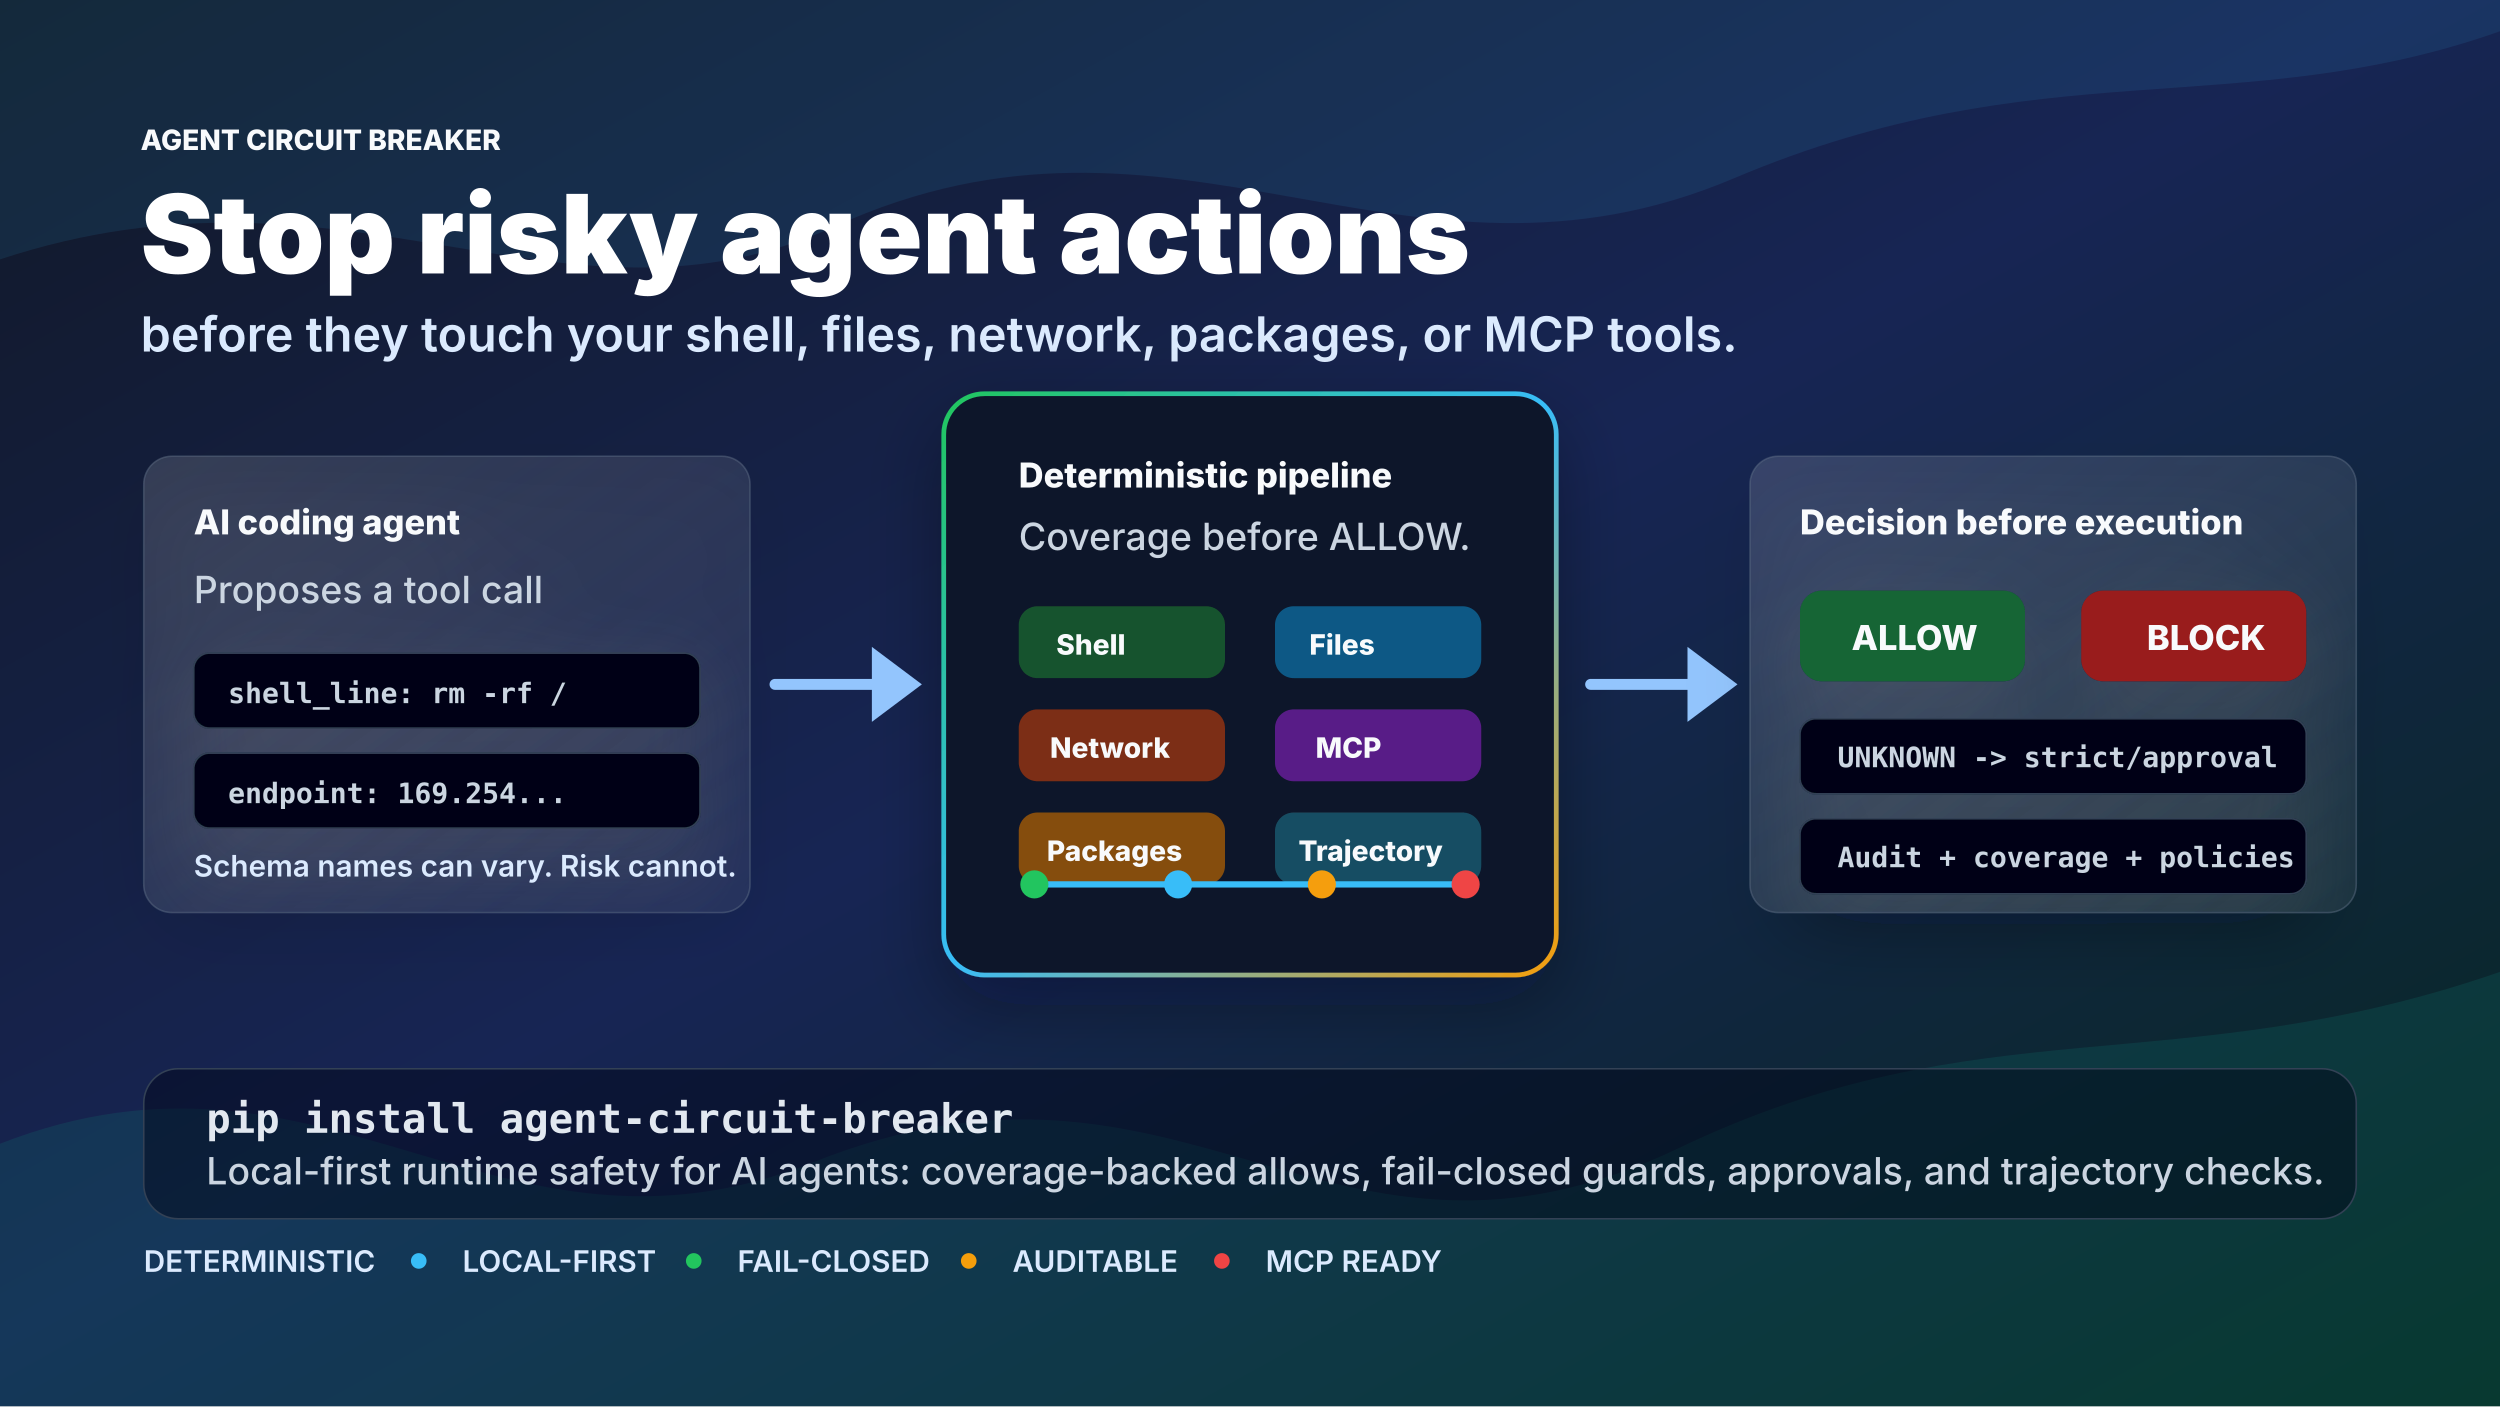
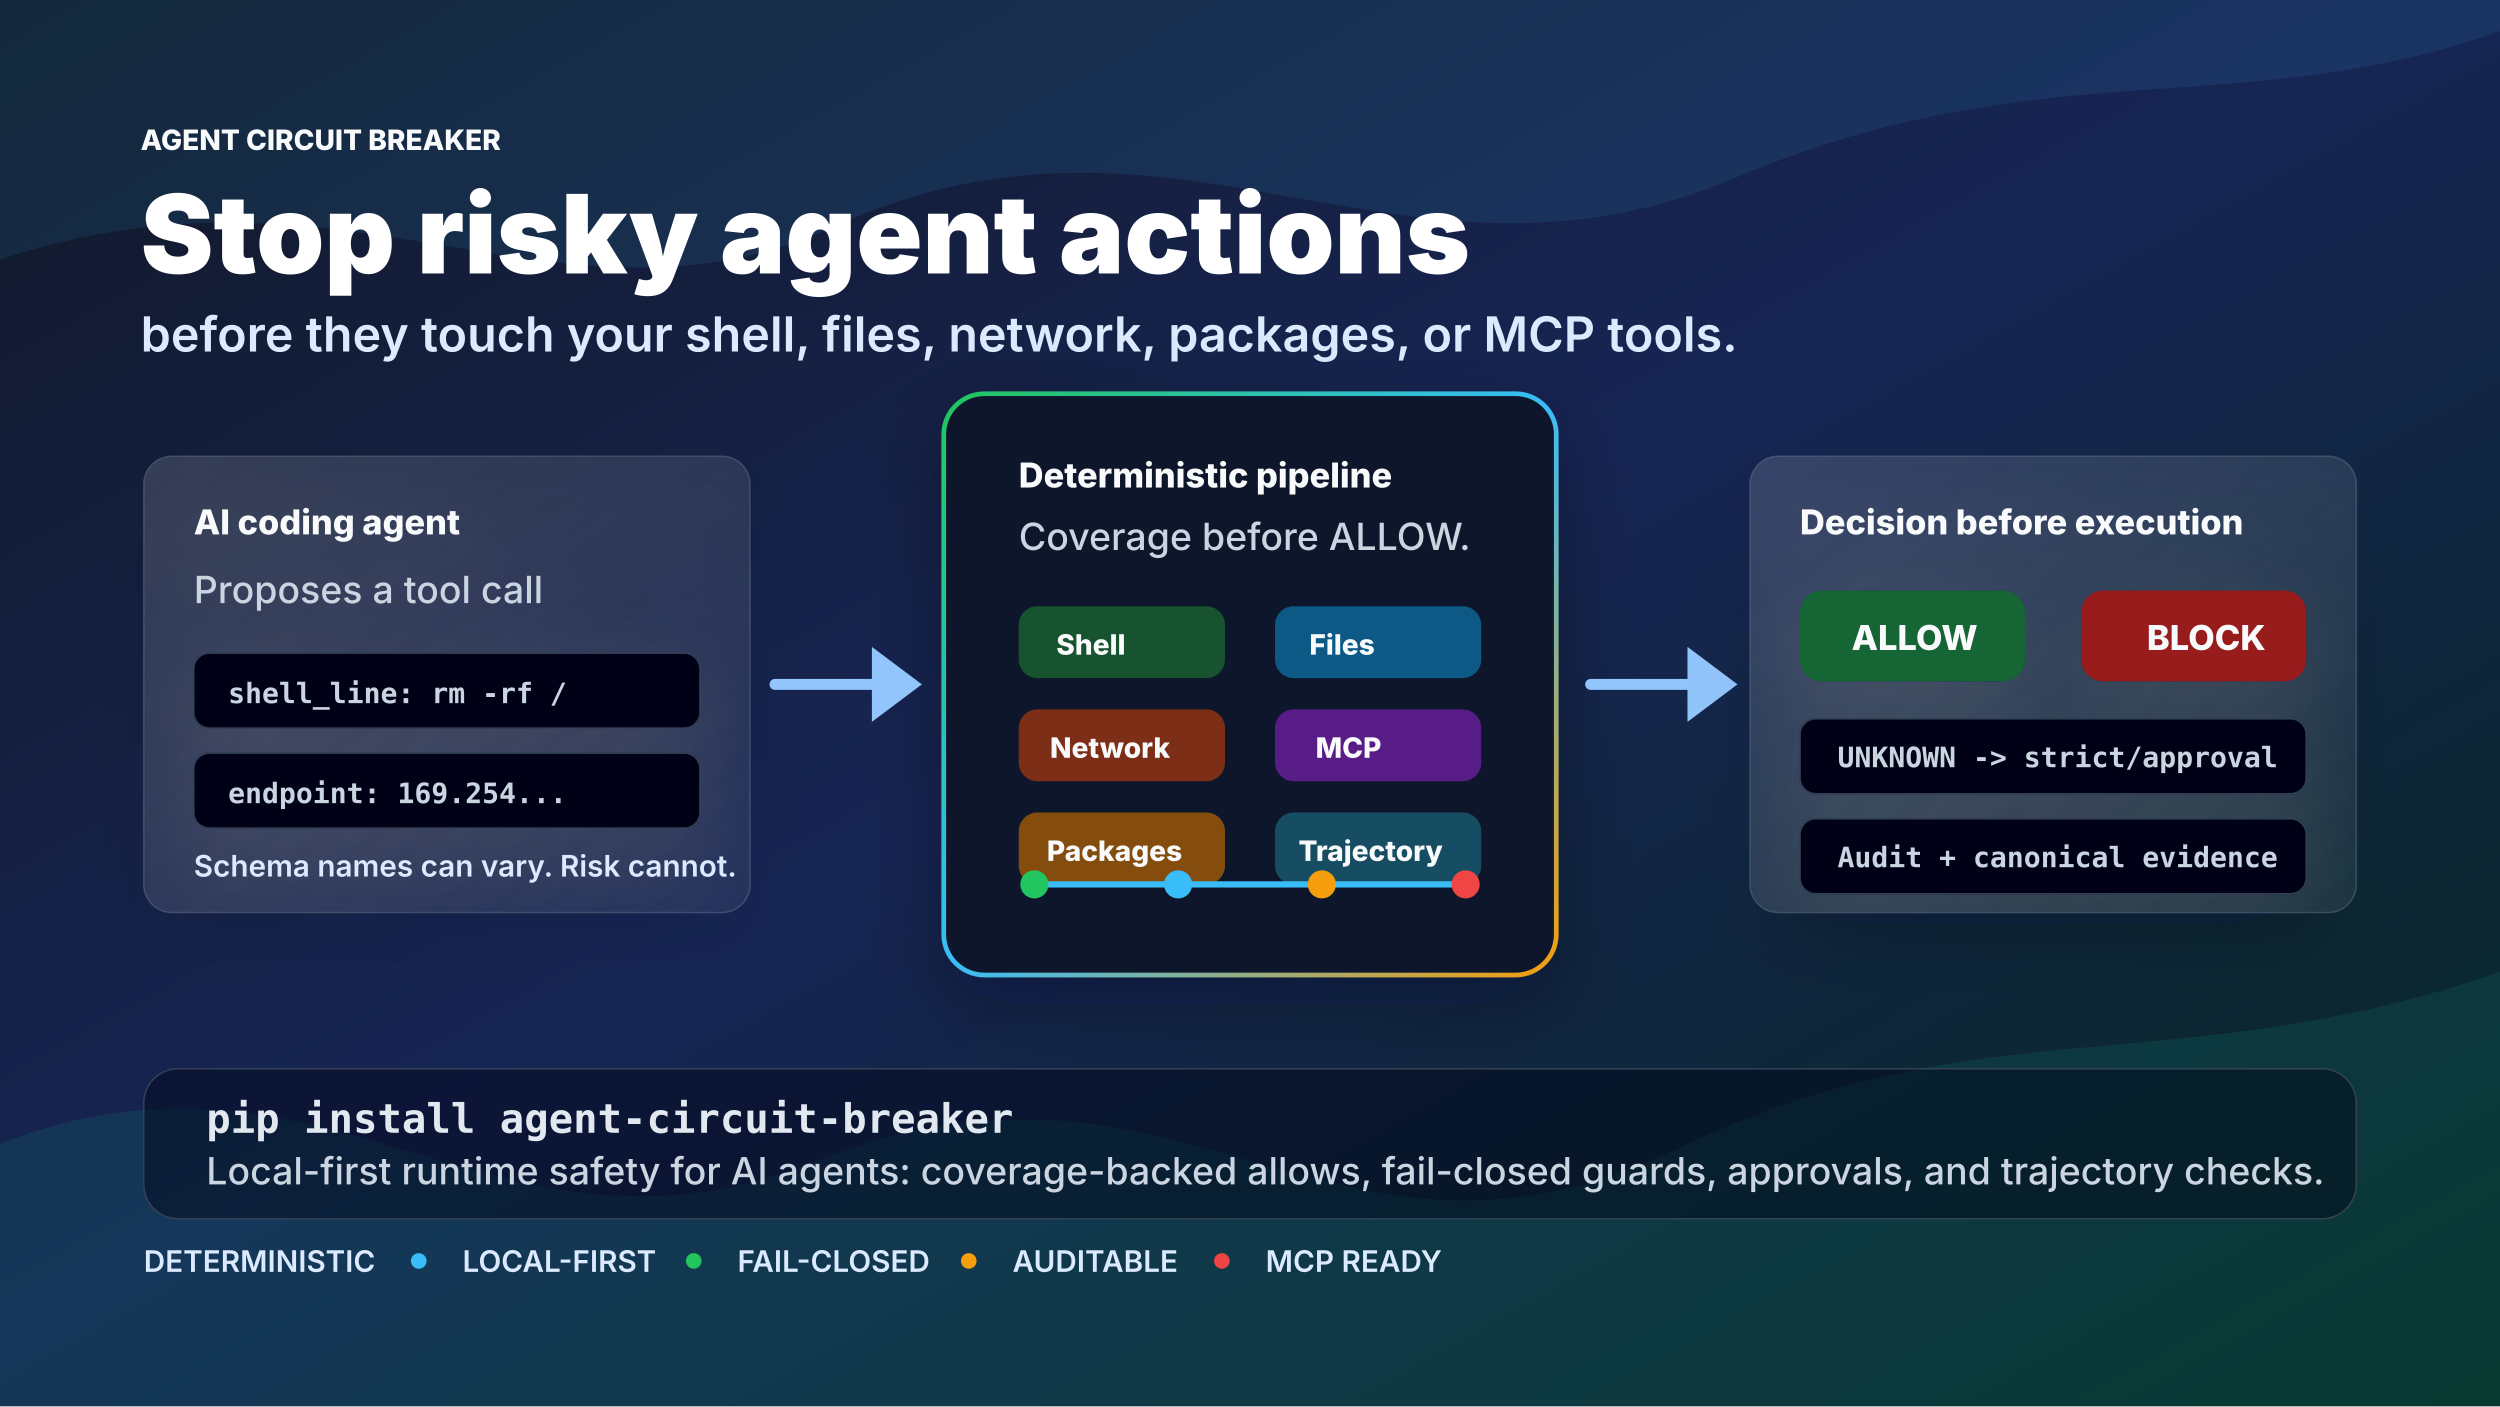
<svg xmlns="http://www.w3.org/2000/svg" width="1600" height="900" viewBox="0 0 1600 900" role="img" aria-labelledby="title desc">
  <defs>
    <linearGradient id="bg" x1="0" y1="0" x2="1" y2="1">
      <stop offset="0" stop-color="#111827" />
      <stop offset="0.48" stop-color="#172554" />
      <stop offset="1" stop-color="#06281f" />
    </linearGradient>
    <linearGradient id="panel" x1="0" y1="0" x2="1" y2="1">
      <stop offset="0" stop-color="#f8fafc" stop-opacity="0.14" />
      <stop offset="1" stop-color="#f8fafc" stop-opacity="0.05" />
    </linearGradient>
    <linearGradient id="circuit" x1="0" y1="0" x2="1" y2="1">
      <stop offset="0" stop-color="#22c55e" />
      <stop offset="0.5" stop-color="#38bdf8" />
      <stop offset="1" stop-color="#f59e0b" />
    </linearGradient>
    <filter id="shadow" x="-20%" y="-20%" width="140%" height="140%">
      <feDropShadow dx="0" dy="18" stdDeviation="24" flood-color="#020617" flood-opacity="0.35" />
    </filter>
    <style>
      .small { font: 500 24px Inter, ui-sans-serif, system-ui, -apple-system, Segoe UI, sans-serif; fill: #cbd5e1; }
      .tiny { font: 600 19px Inter, ui-sans-serif, system-ui, -apple-system, Segoe UI, sans-serif; fill: #dbeafe; letter-spacing: 0; }
      .label { font: 800 22px Inter, ui-sans-serif, system-ui, -apple-system, Segoe UI, sans-serif; fill: #f8fafc; letter-spacing: 0; }
      .title { font: 900 70px Inter, ui-sans-serif, system-ui, -apple-system, Segoe UI, sans-serif; fill: #ffffff; letter-spacing: 0; }
      .subtitle { font: 600 31px Inter, ui-sans-serif, system-ui, -apple-system, Segoe UI, sans-serif; fill: #dbeafe; letter-spacing: 0; }
      .mono { font: 700 26px ui-monospace, SFMono-Regular, Menlo, Consolas, monospace; fill: #e2e8f0; }
      .mono-small { font: 700 18px ui-monospace, SFMono-Regular, Menlo, Consolas, monospace; fill: #cbd5e1; }
      .pill { font: 800 18px Inter, ui-sans-serif, system-ui, -apple-system, Segoe UI, sans-serif; fill: #f8fafc; letter-spacing: 0; }
    </style>
  </defs>
  <rect width="1600" height="900" fill="url(#bg)" />
  <path d="M0 732 C210 650 318 824 520 744 C760 648 850 842 1074 735 C1268 642 1392 694 1600 622 L1600 900 L0 900 Z" fill="#0f766e" opacity="0.22" />
  <path d="M0 166 C224 92 360 224 534 145 C753 45 898 204 1110 114 C1306 31 1433 79 1600 20 L1600 0 L0 0 Z" fill="#38bdf8" opacity="0.10" />
  <text x="90" y="96" class="pill">AGENT CIRCUIT BREAKER</text>
  <text x="90" y="175" class="title">Stop risky agent actions</text>
  <text x="90" y="225" class="subtitle">before they touch your shell, files, network, packages, or MCP tools.</text>
  <g transform="translate(92 292)" filter="url(#shadow)">
    <rect x="0" y="0" width="388" height="292" rx="18" fill="url(#panel)" stroke="#64748b" stroke-opacity="0.45" />
    <text x="32" y="50" class="label">AI coding agent</text>
    <text x="32" y="94" class="small">Proposes a tool call</text>
    <rect x="32" y="126" width="324" height="48" rx="10" fill="#020617" stroke="#334155" />
    <text x="54" y="158" class="mono-small">shell_line: rm -rf /</text>
    <rect x="32" y="190" width="324" height="48" rx="10" fill="#020617" stroke="#334155" />
    <text x="54" y="222" class="mono-small">endpoint: 169.254...</text>
    <text x="32" y="269" class="tiny">Schema names can vary. Risk cannot.</text>
  </g>
  <g transform="translate(604 252)" filter="url(#shadow)">
    <rect x="0" y="0" width="392" height="372" rx="26" fill="#0f172a" stroke="url(#circuit)" stroke-width="3" />
    <text x="48" y="60" class="label">Deterministic pipeline</text>
    <text x="48" y="100" class="small">Coverage before ALLOW.</text>
    <g transform="translate(48 136)">
      <rect x="0" y="0" width="132" height="46" rx="12" fill="#14532d" />
      <text x="24" y="31" class="pill">Shell</text>
      <rect x="164" y="0" width="132" height="46" rx="12" fill="#075985" />
      <text x="186" y="31" class="pill">Files</text>
      <rect x="0" y="66" width="132" height="46" rx="12" fill="#7c2d12" />
      <text x="20" y="97" class="pill">Network</text>
      <rect x="164" y="66" width="132" height="46" rx="12" fill="#581c87" />
      <text x="190" y="97" class="pill">MCP</text>
      <rect x="0" y="132" width="132" height="46" rx="12" fill="#854d0e" />
      <text x="18" y="163" class="pill">Packages</text>
      <rect x="164" y="132" width="132" height="46" rx="12" fill="#164e63" />
      <text x="179" y="163" class="pill">Trajectory</text>
    </g>
    <path d="M58 314 H334" stroke="#38bdf8" stroke-width="4" stroke-linecap="round" />
    <circle cx="58" cy="314" r="9" fill="#22c55e" />
    <circle cx="150" cy="314" r="9" fill="#38bdf8" />
    <circle cx="242" cy="314" r="9" fill="#f59e0b" />
    <circle cx="334" cy="314" r="9" fill="#ef4444" />
  </g>
  <path d="M496 438 H574" stroke="#93c5fd" stroke-width="7" stroke-linecap="round" />
  <path d="M558 414 L590 438 L558 462 Z" fill="#93c5fd" />
  <path d="M1018 438 H1096" stroke="#93c5fd" stroke-width="7" stroke-linecap="round" />
  <path d="M1080 414 L1112 438 L1080 462 Z" fill="#93c5fd" />
  <g transform="translate(1120 292)" filter="url(#shadow)">
    <rect x="0" y="0" width="388" height="292" rx="18" fill="url(#panel)" stroke="#64748b" stroke-opacity="0.45" />
    <text x="32" y="50" class="label">Decision before execution</text>
    <g transform="translate(32 86)">
      <rect x="0" y="0" width="144" height="58" rx="14" fill="#166534" />
      <text x="33" y="38" class="label">ALLOW</text>
      <rect x="180" y="0" width="144" height="58" rx="14" fill="#991b1b" />
      <text x="222" y="38" class="label">BLOCK</text>
    </g>
    <g transform="translate(32 168)">
      <rect x="0" y="0" width="324" height="48" rx="10" fill="#020617" stroke="#334155" />
      <text x="24" y="31" class="mono-small">UNKNOWN -&gt; strict/approval</text>
      <rect x="0" y="64" width="324" height="48" rx="10" fill="#020617" stroke="#334155" />
-       <text x="24" y="95" class="mono-small">Audit + coverage + policies</text>
+       <text x="24" y="95" class="mono-small">Audit + canonical evidence</text>
    </g>
  </g>
  <g transform="translate(92 684)">
    <rect x="0" y="0" width="1416" height="96" rx="22" fill="#020617" fill-opacity="0.48" stroke="#334155" />
    <text x="40" y="41" class="mono">pip install agent-circuit-breaker</text>
    <text x="40" y="74" class="small">Local-first runtime safety for AI agents: coverage-backed allows, fail-closed guards, approvals, and trajectory checks.</text>
  </g>
  <g transform="translate(92 814)">
    <text x="0" y="0" class="tiny">DETERMINISTIC</text>
    <circle cx="176" cy="-7" r="5" fill="#38bdf8" />
    <text x="204" y="0" class="tiny">LOCAL-FIRST</text>
    <circle cx="352" cy="-7" r="5" fill="#22c55e" />
    <text x="380" y="0" class="tiny">FAIL-CLOSED</text>
    <circle cx="528" cy="-7" r="5" fill="#f59e0b" />
    <text x="556" y="0" class="tiny">AUDITABLE</text>
    <circle cx="690" cy="-7" r="5" fill="#ef4444" />
    <text x="718" y="0" class="tiny">MCP READY</text>
  </g>
</svg>
